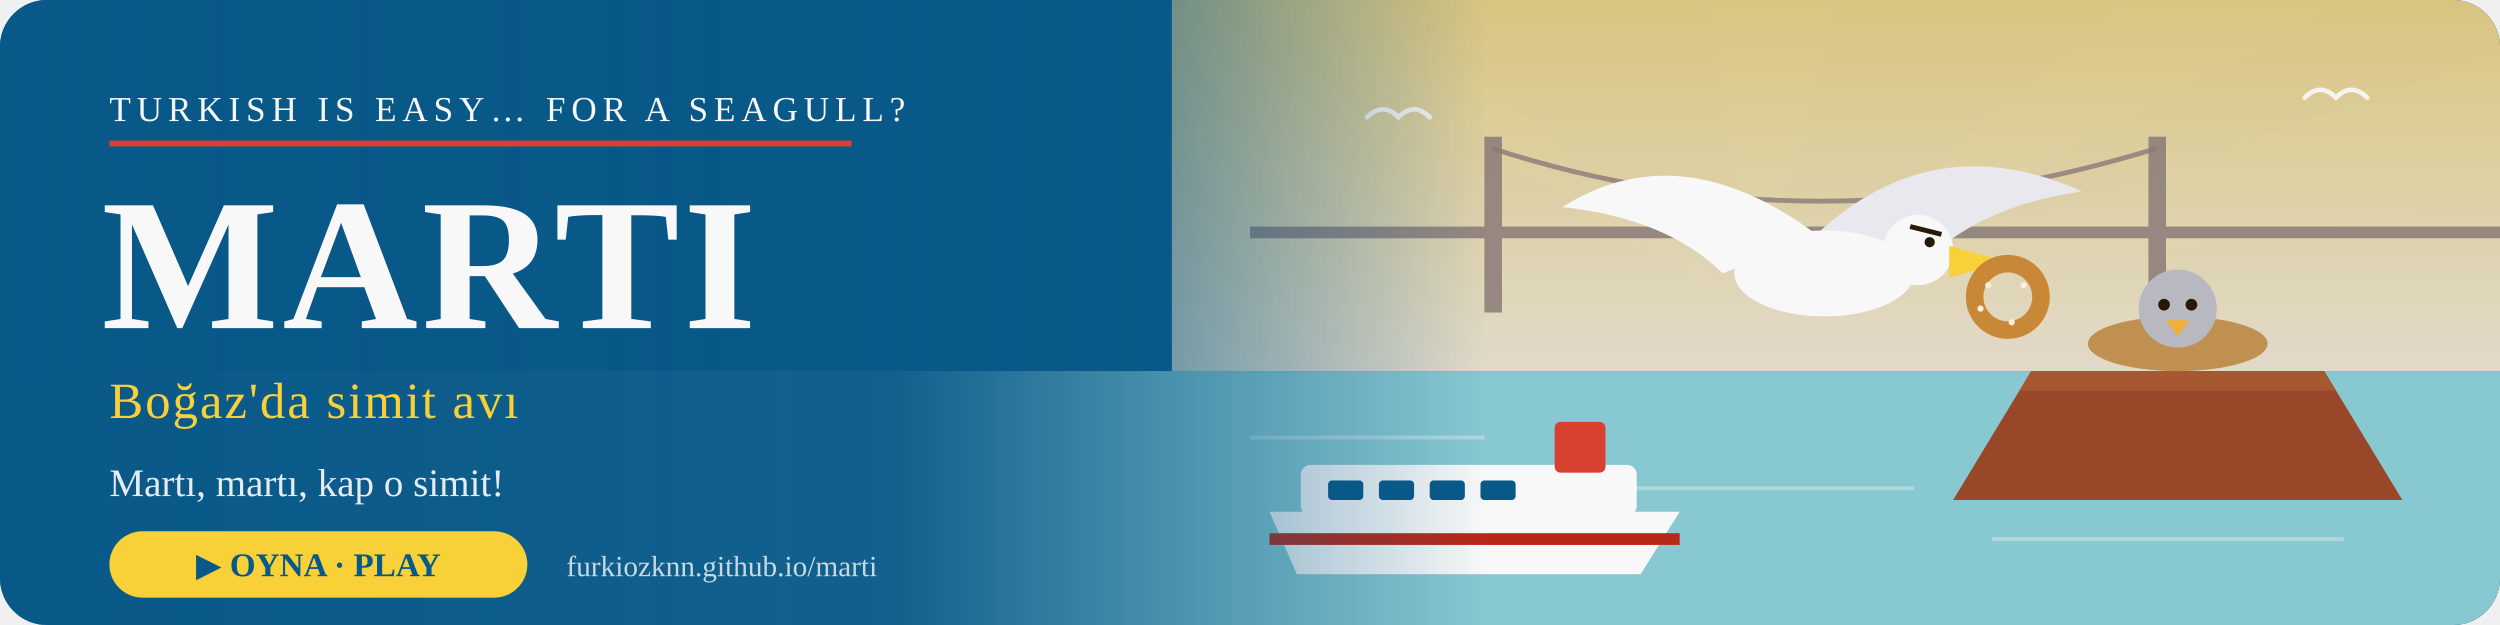
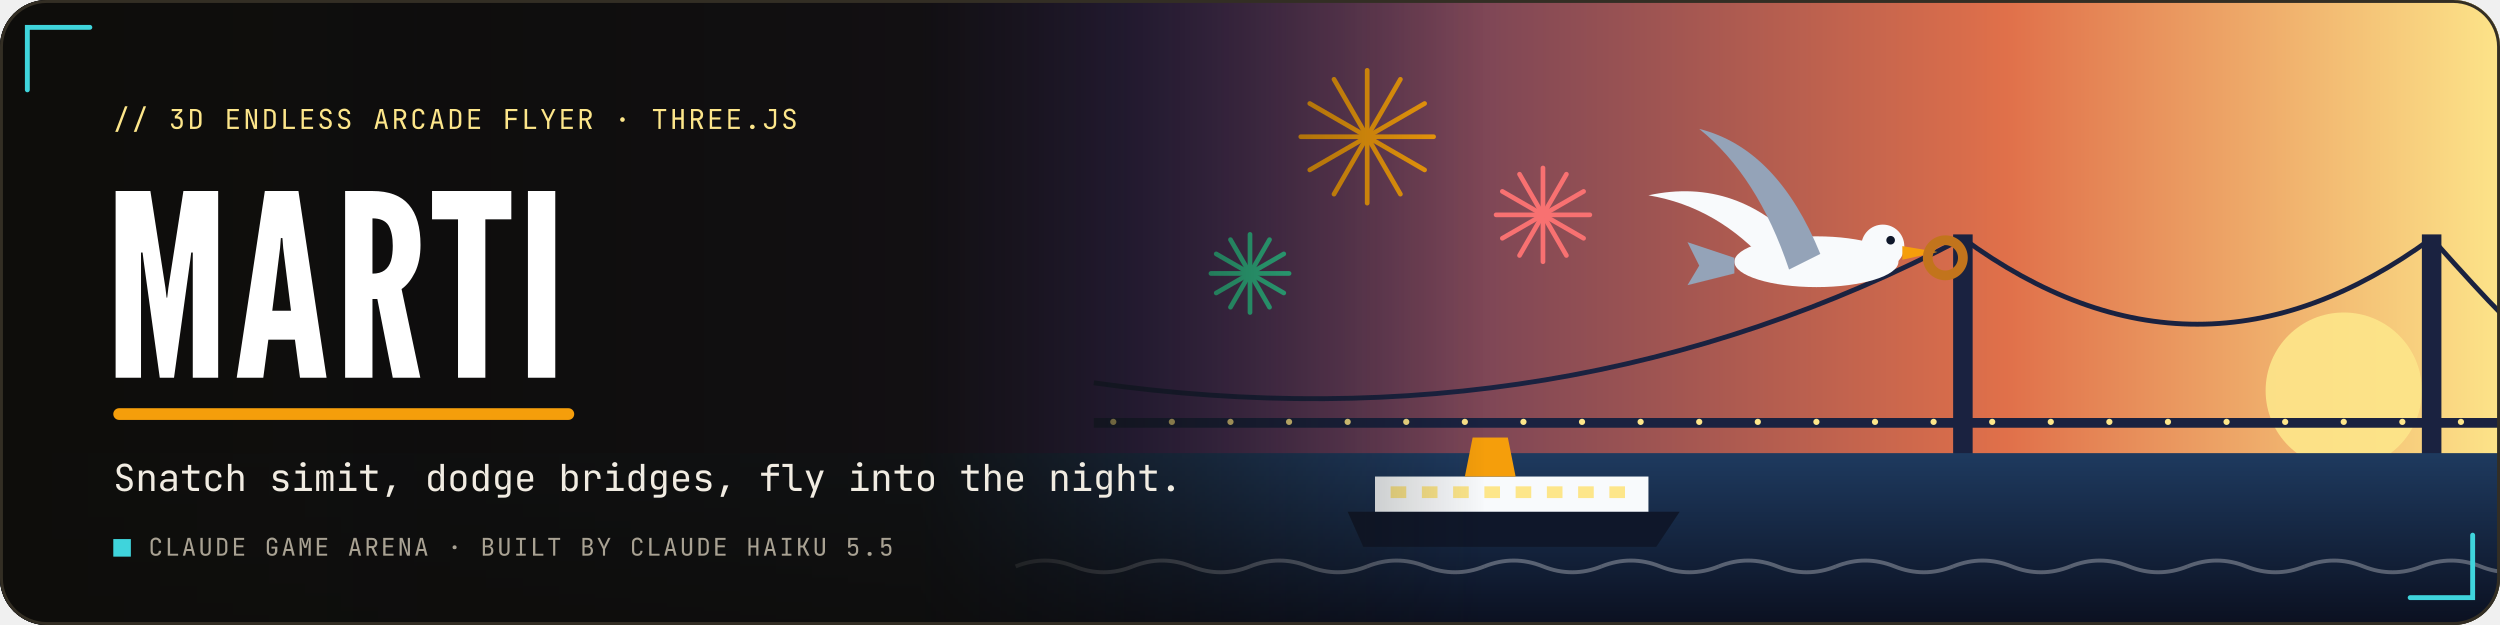
<svg xmlns="http://www.w3.org/2000/svg" width="1280" height="320" viewBox="0 0 1280 320" role="img" aria-labelledby="t d">
+   <style>
+ .ul{transform-box:fill-box;transform-origin:left center;animation:ul 1.1s cubic-bezier(.2,.8,.2,1) .3s both}
+ @keyframes ul{from{transform:scaleX(0)}to{transform:scaleX(1)}}
+ .live{animation:blink 2.2s steps(1) infinite}
+ @keyframes blink{50%{opacity:0}}
+ 
+ .gull{animation:glide 3.2s ease-in-out infinite alternate}
+ @keyframes glide{from{transform:translateY(0)}to{transform:translateY(-10px)}}
+ .wing{transform-box:fill-box;transform-origin:center bottom;animation:wing .5s ease-in-out infinite alternate}
+ @keyframes wing{from{transform:scaleY(1)}to{transform:scaleY(.4)}}
+ .fw{transform-box:fill-box;transform-origin:center;animation:fw 2.8s ease-out infinite}.fw2{animation-delay:-1.4s}
+ @keyframes fw{0%{transform:scale(.1);opacity:0}20%{opacity:1}100%{transform:scale(1.2);opacity:0}}
+ .wv{animation:wave 3s linear infinite}
+ @keyframes wave{from{transform:translateX(0)}to{transform:translateX(-60px)}}
+ 
+ @media (prefers-reduced-motion: reduce){*{animation:none!important}}</style>
  <defs>
    <clipPath id="card">
      <rect width="1280" height="320" rx="24" />
    </clipPath>
-     <linearGradient id="sky" x1="0" y1="0" x2="0" y2="1">
-       <stop offset="0" stop-color="#F0D080" />
-       <stop offset="1" stop-color="#F8E8D0" />
-     </linearGradient>
-     <linearGradient id="fade" x1="0" x2="1">
-       <stop offset="0" stop-color="#085888" />
-       <stop offset=".6" stop-color="#085888" stop-opacity=".93" />
-       <stop offset="1" stop-color="#085888" stop-opacity="0" />
+     <linearGradient id="fadeL" x1="0" x2="1">
+       <stop offset="0" stop-color="#0e0d0b" />
+       <stop offset=".62" stop-color="#0e0d0b" stop-opacity=".9" />
+       <stop offset="1" stop-color="#0e0d0b" stop-opacity="0" />
    </linearGradient>
  </defs>
  <g clip-path="url(#card)">
-     <rect width="1280" height="320" fill="#085888" />
-     <g fill="#287088" opacity=".5">
-       <path d="M900 160 L560 -40 L640 -60 z" />
-       <path d="M900 160 L860 -80 L960 -80 z" />
-       <path d="M900 160 L1160 -60 L1240 -20 z" />
-       <path d="M900 160 L1300 100 L1300 20 z" />
+     <rect width="1280" height="320" fill="#0e0d0b" />
+     <defs>
+       <linearGradient id="sky" x1="0" x2="1" y1="0" y2="0">
+         <stop offset="0" stop-color="#0b1020" />
+         <stop offset=".45" stop-color="#3b2a5e" />
+         <stop offset=".8" stop-color="#e0704a" />
+         <stop offset="1" stop-color="#FDE68A" />
+       </linearGradient>
+       <linearGradient id="sea" x1="0" y1="0" x2="0" y2="1">
+         <stop offset="0" stop-color="#1e3a5f" />
+         <stop offset="1" stop-color="#0b1020" />
+       </linearGradient>
+     </defs>
+     <rect width="1280" height="320" fill="url(#sky)" />
+     <g class="fw " stroke="#F59E0B" stroke-width="2.4" stroke-linecap="round">
+       <path d="M700 70l34.0 0.0" />
+       <path d="M700 70l29.4 17.0" />
+       <path d="M700 70l17.0 29.4" />
+       <path d="M700 70l0.0 34.0" />
+       <path d="M700 70l-17.0 29.4" />
+       <path d="M700 70l-29.4 17.0" />
+       <path d="M700 70l-34.0 0.0" />
+       <path d="M700 70l-29.4 -17.0" />
+       <path d="M700 70l-17.0 -29.4" />
+       <path d="M700 70l-0.0 -34.0" />
+       <path d="M700 70l17.0 -29.4" />
+       <path d="M700 70l29.4 -17.0" />
    </g>
-     <rect x="600" width="680" height="190" fill="url(#sky)" opacity=".9" />
-     <g fill="#8a7a78" opacity=".85">
-       <rect x="640" y="116" width="640" height="6" />
-       <rect x="760" y="70" width="9" height="90" />
-       <rect x="1100" y="70" width="9" height="90" />
+     <g class="fw fw2" stroke="#F87171" stroke-width="2.4" stroke-linecap="round">
+       <path d="M790 110l24.0 0.0" />
+       <path d="M790 110l20.8 12.0" />
+       <path d="M790 110l12.0 20.8" />
+       <path d="M790 110l0.0 24.0" />
+       <path d="M790 110l-12.0 20.8" />
+       <path d="M790 110l-20.8 12.0" />
+       <path d="M790 110l-24.0 0.0" />
+       <path d="M790 110l-20.8 -12.0" />
+       <path d="M790 110l-12.0 -20.8" />
+       <path d="M790 110l-0.0 -24.0" />
+       <path d="M790 110l12.0 -20.8" />
+       <path d="M790 110l20.8 -12.0" />
    </g>
-     <path d="M764 76 Q930 130 1104 76" stroke="#8a7a78" stroke-width="2.5" fill="none" opacity=".8" />
-     <rect y="190" width="1280" height="130" fill="#88C8D0" />
-     <g stroke="#F8F8F8" stroke-width="2" opacity=".35" fill="none">
-       <path d="M640 224 h120" />
-       <path d="M820 250 h160" />
-       <path d="M1020 276 h180" />
-       <path d="M700 292 h140" />
+     <g class="fw fw2" stroke="#34D399" stroke-width="2.4" stroke-linecap="round">
+       <path d="M640 140l20.0 0.0" />
+       <path d="M640 140l17.3 10.0" />
+       <path d="M640 140l10.0 17.3" />
+       <path d="M640 140l0.0 20.0" />
+       <path d="M640 140l-10.0 17.3" />
+       <path d="M640 140l-17.3 10.0" />
+       <path d="M640 140l-20.0 0.0" />
+       <path d="M640 140l-17.3 -10.0" />
+       <path d="M640 140l-10.0 -17.3" />
+       <path d="M640 140l-0.0 -20.0" />
+       <path d="M640 140l10.0 -17.3" />
+       <path d="M640 140l17.3 -10.0" />
    </g>
-     <g>
-       <path d="M650 262 h210 l-20 32 h-176 z" fill="#F8F8F8" />
-       <rect x="666" y="238" width="172" height="26" rx="5" fill="#F8F8F8" />
-       <g fill="#085888">
-         <rect x="680" y="246" width="18" height="10" rx="2" />
-         <rect x="706" y="246" width="18" height="10" rx="2" />
-         <rect x="732" y="246" width="18" height="10" rx="2" />
-         <rect x="758" y="246" width="18" height="10" rx="2" />
-       </g>
-       <path d="M650 276 h210" stroke="#B82818" stroke-width="6" />
-       <rect x="796" y="216" width="26" height="26" rx="3" fill="#D84030" />
+     <circle cx="1200" cy="200" r="40" fill="#FDE68A" opacity=".9" />
+     <g fill="#1a2240">
+       <path d="M1000 240V120h10V240zM1240 240V120h10V240z" />
+       <path d="M560 214H1280v5H560z" />
    </g>
-     <path d="M1040 190 L1190 190 L1230 256 L1000 256 z" fill="#984828" />
-     <path d="M1040 190 L1190 190 L1196 200 L1034 200 z" fill="#A85830" />
-     <ellipse cx="1115" cy="176" rx="46" ry="14" fill="#C09050" />
-     <circle cx="1115" cy="158" r="20" fill="#B8B8C0" />
-     <circle cx="1108" cy="156" r="3" fill="#281808" />
-     <circle cx="1122" cy="156" r="3" fill="#281808" />
-     <path d="M1109 164 l6 8 l6 -8 z" fill="#F0B038" />
-     <g>
-       <path d="M930 120 q-70 -52 -130 -14 q54 6 82 34 z" fill="#F8F8F8" />
-       <path d="M930 120 q60 -56 136 -22 q-56 8 -84 40 z" fill="#E8E8EE" />
-       <ellipse cx="934" cy="140" rx="46" ry="22" fill="#F8F8F8" />
-       <circle cx="982" cy="128" r="18" fill="#F8F8F8" />
-       <path d="M998 126 l30 8 l-30 8 z" fill="#F8D038" />
-       <circle cx="988" cy="124" r="2.6" fill="#281808" />
-       <path d="M978 116 l16 4" stroke="#281808" stroke-width="2.5" />
-       <circle cx="1028" cy="152" r="17" fill="none" stroke="#C88838" stroke-width="9" />
-       <g fill="#F8F0D8">
-         <circle cx="1018" cy="146" r="1.6" />
-         <circle cx="1036" cy="146" r="1.6" />
-         <circle cx="1030" cy="165" r="1.6" />
-         <circle cx="1014" cy="158" r="1.6" />
+     <path fill="none" stroke="#1a2240" stroke-width="2.5" d="M560 196Q800 230 1005 122Q1125 210 1245 122Q1270 150 1280 160" />
+     <g fill="#FDE68A">
+       <circle cx="570" cy="216" r="1.6" />
+       <circle cx="600" cy="216" r="1.6" />
+       <circle cx="630" cy="216" r="1.6" />
+       <circle cx="660" cy="216" r="1.6" />
+       <circle cx="690" cy="216" r="1.6" />
+       <circle cx="720" cy="216" r="1.6" />
+       <circle cx="750" cy="216" r="1.6" />
+       <circle cx="780" cy="216" r="1.6" />
+       <circle cx="810" cy="216" r="1.6" />
+       <circle cx="840" cy="216" r="1.6" />
+       <circle cx="870" cy="216" r="1.6" />
+       <circle cx="900" cy="216" r="1.6" />
+       <circle cx="930" cy="216" r="1.6" />
+       <circle cx="960" cy="216" r="1.6" />
+       <circle cx="990" cy="216" r="1.6" />
+       <circle cx="1020" cy="216" r="1.6" />
+       <circle cx="1050" cy="216" r="1.6" />
+       <circle cx="1080" cy="216" r="1.6" />
+       <circle cx="1110" cy="216" r="1.6" />
+       <circle cx="1140" cy="216" r="1.6" />
+       <circle cx="1170" cy="216" r="1.6" />
+       <circle cx="1200" cy="216" r="1.6" />
+       <circle cx="1230" cy="216" r="1.6" />
+       <circle cx="1260" cy="216" r="1.6" />
+     </g>
+     <rect y="232" width="1280" height="88" fill="url(#sea)" />
+     <g fill="#0f172a">
+       <path d="M690 262h170l-12 18h-150z" />
+       <path d="M704 262v-18h140v18z" fill="#f8fafc" />
+       <path d="M750 244l4-20h18l4 20z" fill="#F59E0B" />
+     </g>
+     <g fill="#FDE68A">
+       <rect x="712" y="249" width="8" height="6" />
+       <rect x="728" y="249" width="8" height="6" />
+       <rect x="744" y="249" width="8" height="6" />
+       <rect x="760" y="249" width="8" height="6" />
+       <rect x="776" y="249" width="8" height="6" />
+       <rect x="792" y="249" width="8" height="6" />
+       <rect x="808" y="249" width="8" height="6" />
+       <rect x="824" y="249" width="8" height="6" />
+     </g>
+     <g class="wv" fill="none" stroke="#ffffff" stroke-opacity=".3" stroke-width="2">
+       <path d="M520 290q15-6 30 0t30 0" />
+       <path d="M580 290q15-6 30 0t30 0" />
+       <path d="M640 290q15-6 30 0t30 0" />
+       <path d="M700 290q15-6 30 0t30 0" />
+       <path d="M760 290q15-6 30 0t30 0" />
+       <path d="M820 290q15-6 30 0t30 0" />
+       <path d="M880 290q15-6 30 0t30 0" />
+       <path d="M940 290q15-6 30 0t30 0" />
+       <path d="M1000 290q15-6 30 0t30 0" />
+       <path d="M1060 290q15-6 30 0t30 0" />
+       <path d="M1120 290q15-6 30 0t30 0" />
+       <path d="M1180 290q15-6 30 0t30 0" />
+       <path d="M1240 290q15-6 30 0t30 0" />
+       <path d="M1300 290q15-6 30 0t30 0" />
+     </g>
+     <g class="gull">
+       <g transform="translate(930 130)">
+         <path class="wing" fill="#f8fafc" d="M-6 -2Q-40 -40 -86 -30Q-50 -24 -24 6z" />
+         <ellipse cx="0" cy="4" rx="42" ry="13" fill="#f8fafc" />
+         <path fill="#94a3b8" d="M-42 2l-24 -8l6 12l-6 10l24 -6z" />
+         <circle cx="34" cy="-4" r="11" fill="#f8fafc" />
+         <circle cx="38" cy="-7" r="2.2" fill="#0f172a" />
+         <path fill="#F59E0B" d="M44 -4l18 3l-18 4z" />
+         <circle cx="66" cy="2" r="9" fill="none" stroke="#c2741c" stroke-width="5" />
+         <path class="wing" fill="#94a3b8" d="M2 0Q-20 -54 -60 -64Q-30 -40 -14 8z" />
      </g>
    </g>
-     <g fill="none" stroke="#F8F8F8" stroke-width="2.4" stroke-linecap="round" opacity=".9">
-       <path d="M700 60 q8 -8 16 0 q8 -8 16 0" />
-       <path d="M1180 50 q8 -8 16 0 q8 -8 16 0" />
-     </g>
+     <rect width="760" height="320" fill="url(#fadeL)" />
  </g>
-   <rect width="760" height="320" fill="url(#fade)" clip-path="url(#card)" />
-   <g font-family="Georgia, 'Times New Roman', serif">
-     <text x="56" y="62" font-size="18" letter-spacing="3" fill="#F8F8F8">TURKISH IS EASY… FOR A SEAGULL?</text>
-     <rect x="56" y="72" width="380" height="3" fill="#D84030" />
-     <text x="52" y="168" font-size="96" font-weight="700" letter-spacing="2" fill="#F8F8F8">MARTI</text>
-     <text x="56" y="214" font-size="26" letter-spacing="1" fill="#F8D038">Boğaz'da simit avı</text>
-     <text x="56" y="254" font-size="20" fill="#F8F8F8" opacity=".92">Martı, martı, kap o simit!</text>
-     <rect x="56" y="272" width="214" height="34" rx="17" fill="#F8D038" />
-     <text x="163" y="295" font-size="17" font-weight="700" text-anchor="middle" fill="#085888">▶ OYNA · PLAY</text>
-     <text x="290" y="295" font-size="15" fill="#F8F8F8" opacity=".8">furkiozknn.github.io/marti</text>
-   </g>
+   <path fill="#FDE68A" d="M59 67.5 64 54.4H65.3L60.4 67.5Z M68.5 67.5 73.5 54.4H74.8L69.9 67.5Z M90.5 66.1Q89.6 66.1 88.9 65.8Q88.2 65.4 87.9 64.7Q87.5 64.1 87.5 63.2H88.7Q88.7 64.1 89.2 64.5Q89.7 65 90.6 65Q91.4 65 91.9 64.5Q92.4 64 92.4 63.2V62.5Q92.4 61.6 91.9 61.1Q91.4 60.7 90.6 60.7H89.5V59.4L92 56.9H87.9V55.8H93.3V57L90.6 59.7V59.5Q92 59.5 92.8 60.3Q93.6 61.1 93.6 62.5V63.2Q93.6 64.1 93.3 64.7Q92.9 65.4 92.2 65.8Q91.5 66.1 90.5 66.1Z M97.3 66V55.8H99.9Q100.9 55.8 101.6 56.2Q102.4 56.5 102.8 57.2Q103.2 57.9 103.2 58.8V62.9Q103.2 63.9 102.8 64.6Q102.4 65.2 101.6 65.6Q100.9 66 99.9 66ZM98.5 64.9H99.9Q100.9 64.9 101.4 64.4Q101.9 63.8 101.9 62.9V58.8Q101.9 57.9 101.4 57.4Q100.9 56.9 99.9 56.9H98.5Z M116.4 66V55.8H122.3V56.9H117.6V60.1H121.8V61.2H117.6V64.9H122.3V66Z M125.8 66V55.8H127.4L130.6 64.5Q130.5 64.2 130.5 63.7Q130.5 63.2 130.4 62.6Q130.4 62 130.4 61.5V55.8H131.6V66H130L126.9 57.2Q126.9 57.6 126.9 58.1Q126.9 58.6 127 59.2Q127 59.7 127 60.3V66Z M135.3 66V55.8H137.9Q138.9 55.8 139.6 56.2Q140.4 56.5 140.8 57.2Q141.2 57.9 141.2 58.8V62.9Q141.2 63.9 140.8 64.6Q140.4 65.2 139.6 65.6Q138.9 66 137.9 66ZM136.5 64.9H137.9Q138.9 64.9 139.4 64.4Q139.9 63.8 139.9 62.9V58.8Q139.9 57.9 139.4 57.4Q138.9 56.9 137.9 56.9H136.5Z M145.1 66V55.8H146.4V64.9H151V66Z M154.4 66V55.8H160.3V56.9H155.6V60.1H159.8V61.2H155.6V64.9H160.3V66Z M166.8 66.1Q165.7 66.1 165 65.8Q164.3 65.5 163.9 64.8Q163.5 64.2 163.5 63.3H164.8Q164.8 64.1 165.3 64.6Q165.8 65 166.8 65Q167.6 65 168.1 64.6Q168.6 64.1 168.6 63.4Q168.6 62.8 168.3 62.3Q168 61.8 167.4 61.6L166 61.2Q164.9 60.9 164.4 60.1Q163.8 59.4 163.8 58.4Q163.8 57.5 164.2 56.9Q164.5 56.3 165.2 56Q165.9 55.6 166.8 55.6Q168.1 55.6 168.9 56.4Q169.8 57.1 169.8 58.4H168.5Q168.5 57.6 168.1 57.2Q167.6 56.8 166.8 56.8Q166 56.8 165.5 57.2Q165 57.5 165 58.2Q165 58.9 165.4 59.3Q165.7 59.8 166.3 60L167.8 60.4Q168.8 60.8 169.3 61.5Q169.9 62.3 169.9 63.3Q169.9 64.2 169.5 64.8Q169.1 65.4 168.4 65.8Q167.7 66.1 166.8 66.1Z M176.3 66.1Q175.2 66.1 174.5 65.8Q173.8 65.5 173.4 64.8Q173 64.2 173 63.3H174.3Q174.3 64.1 174.8 64.6Q175.3 65 176.3 65Q177.1 65 177.6 64.6Q178.1 64.1 178.1 63.4Q178.1 62.8 177.8 62.3Q177.5 61.8 176.9 61.6L175.5 61.2Q174.4 60.9 173.9 60.1Q173.3 59.4 173.3 58.4Q173.3 57.5 173.7 56.9Q174 56.3 174.7 56Q175.4 55.6 176.3 55.6Q177.6 55.6 178.4 56.4Q179.3 57.1 179.3 58.4H178Q178 57.6 177.6 57.2Q177.1 56.8 176.3 56.8Q175.5 56.8 175 57.2Q174.5 57.5 174.5 58.2Q174.5 58.9 174.9 59.3Q175.2 59.8 175.8 60L177.2 60.4Q178.3 60.8 178.8 61.5Q179.4 62.3 179.4 63.3Q179.4 64.2 179 64.8Q178.6 65.4 177.9 65.8Q177.2 66.1 176.3 66.1Z M191.7 66 194.4 55.8H196.1L198.7 66H197.4L196.8 63.3H193.7L193 66ZM193.9 62.2H196.5L195.7 59.1Q195.5 58.2 195.4 57.6Q195.2 57 195.2 56.8Q195.2 57 195 57.6Q194.9 58.2 194.7 59.1Z M201.8 66V55.8H205Q205.9 55.8 206.5 56.2Q207.2 56.5 207.6 57.2Q208 57.8 208 58.7Q208 59.8 207.5 60.5Q206.9 61.2 206 61.5L208.1 66H206.6L204.7 61.7H203V66ZM203 60.5H205Q205.7 60.5 206.2 60Q206.7 59.5 206.7 58.7Q206.7 57.9 206.2 57.4Q205.7 56.9 205 56.9H203Z M214.3 66.1Q213.3 66.1 212.7 65.8Q212 65.4 211.6 64.8Q211.2 64.1 211.2 63.2V58.6Q211.2 57.7 211.6 57Q212 56.3 212.7 56Q213.3 55.6 214.3 55.6Q215.2 55.6 215.9 56Q216.5 56.4 216.9 57Q217.3 57.7 217.3 58.6H216Q216 57.7 215.5 57.2Q215.1 56.8 214.3 56.8Q213.4 56.8 213 57.2Q212.5 57.7 212.5 58.6V63.2Q212.5 64.1 213 64.5Q213.4 65 214.3 65Q215.1 65 215.5 64.5Q216 64.1 216 63.2H217.3Q217.3 64.1 216.9 64.8Q216.5 65.4 215.9 65.8Q215.2 66.1 214.3 66.1Z M220.2 66 222.9 55.8H224.6L227.2 66H225.9L225.3 63.3H222.2L221.5 66ZM222.4 62.2H225L224.2 59.1Q224 58.2 223.9 57.6Q223.7 57 223.7 56.8Q223.7 57 223.5 57.6Q223.4 58.2 223.2 59.1Z M230.3 66V55.8H232.9Q233.9 55.8 234.6 56.2Q235.4 56.5 235.8 57.2Q236.2 57.9 236.2 58.8V62.9Q236.2 63.9 235.8 64.6Q235.4 65.2 234.6 65.6Q233.9 66 232.9 66ZM231.5 64.9H232.9Q233.9 64.9 234.4 64.4Q234.9 63.8 234.9 62.9V58.8Q234.9 57.9 234.4 57.4Q233.9 56.9 232.9 56.9H231.5Z M239.9 66V55.8H245.8V56.9H241.1V60.1H245.3V61.2H241.1V64.9H245.8V66Z M258.8 66V55.8H264.9V56.9H260.1V60.3H264.5V61.5H260.1V66Z M268.6 66V55.8H269.9V64.9H274.5V66Z M280.1 66V62.2L277 55.8H278.3L280.3 60Q280.5 60.3 280.6 60.6Q280.7 60.8 280.7 60.9Q280.7 60.8 280.8 60.6Q281 60.3 281.1 60L283.1 55.8H284.4L281.3 62.2V66Z M287.4 66V55.8H293.3V56.9H288.6V60.1H292.8V61.2H288.6V64.9H293.3V66Z M296.8 66V55.8H300Q300.9 55.8 301.5 56.2Q302.2 56.5 302.6 57.2Q303 57.8 303 58.7Q303 59.8 302.5 60.5Q301.9 61.2 301 61.5L303.1 66H301.6L299.7 61.7H298V66ZM298 60.5H300Q300.7 60.5 301.2 60Q301.7 59.5 301.7 58.7Q301.7 57.9 301.2 57.4Q300.7 56.9 300 56.9H298Z M318.7 62.4Q318.2 62.4 317.9 62.1Q317.5 61.7 317.5 61.2Q317.5 60.7 317.9 60.4Q318.2 60 318.7 60Q319.2 60 319.5 60.4Q319.9 60.7 319.9 61.2Q319.9 61.7 319.5 62.1Q319.2 62.4 318.7 62.4Z M337.1 66V56.9H334.3V55.8H341.1V56.9H338.3V66Z M344.3 66V55.8H345.6V60.1H348.8V55.8H350.1V66H348.8V61.3H345.6V66Z M353.8 66V55.8H357Q357.9 55.8 358.5 56.2Q359.2 56.5 359.6 57.2Q360 57.8 360 58.7Q360 59.8 359.5 60.5Q358.9 61.2 358 61.5L360.1 66H358.6L356.7 61.7H355V66ZM355 60.5H357Q357.7 60.5 358.2 60Q358.7 59.5 358.7 58.7Q358.7 57.9 358.2 57.4Q357.7 56.9 357 56.9H355Z M363.4 66V55.8H369.3V56.9H364.6V60.1H368.8V61.2H364.6V64.9H369.3V66Z M372.9 66V55.8H378.8V56.9H374.1V60.1H378.3V61.2H374.1V64.9H378.8V66Z M385.2 66.1Q384.7 66.1 384.4 65.8Q384 65.5 384 65Q384 64.5 384.4 64.1Q384.7 63.8 385.2 63.8Q385.7 63.8 386 64.1Q386.4 64.5 386.4 65Q386.4 65.5 386 65.8Q385.7 66.1 385.2 66.1Z M394.3 66.1Q392.8 66.1 392 65.3Q391.1 64.5 391.1 63.1H392.4Q392.4 64 392.9 64.5Q393.4 65 394.3 65Q395.2 65 395.7 64.5Q396.2 64 396.2 63.1V56.9H393.7V55.8H397.4V63.1Q397.4 64.5 396.6 65.3Q395.7 66.1 394.3 66.1Z M404.3 66.1Q403.2 66.1 402.5 65.8Q401.8 65.5 401.4 64.8Q401 64.2 401 63.3H402.3Q402.3 64.1 402.8 64.6Q403.3 65 404.3 65Q405.1 65 405.6 64.6Q406.1 64.1 406.1 63.4Q406.1 62.8 405.8 62.3Q405.5 61.8 404.9 61.6L403.5 61.2Q402.4 60.9 401.9 60.1Q401.3 59.4 401.3 58.4Q401.3 57.5 401.7 56.9Q402 56.3 402.7 56Q403.4 55.6 404.3 55.6Q405.6 55.6 406.4 56.4Q407.3 57.1 407.3 58.4H406Q406 57.6 405.6 57.2Q405.1 56.8 404.3 56.8Q403.5 56.8 403 57.2Q402.5 57.5 402.5 58.2Q402.5 58.9 402.9 59.3Q403.2 59.8 403.9 60L405.2 60.4Q406.3 60.8 406.8 61.5Q407.4 62.3 407.4 63.3Q407.4 64.2 407 64.8Q406.6 65.4 405.9 65.8Q405.2 66.1 404.3 66.1Z" />
+   <path fill="#ffffff" d="M59.2 193.4V97.8H77L84.7 147.4L85.3 152.4H85.6L86.2 147.4L93.9 97.8H111.7V193.4H98.7V129.3H97.9L97.4 133.3L89.1 193.4H81.8L73.5 133.3L73 129.3H72.2V193.4Z M121.2 193.4 135.6 97.8H152.8L167.2 193.4H153.6L151 173.9H137.4L134.8 193.4ZM139.4 159.1H149L145 127L144.6 121.9H143.8L143.4 127Z M176.7 193.4V97.8H190.7Q203.3 97.8 209.3 104.8Q215.3 111.8 215.3 125.4Q215.3 133.5 212.5 139.4Q209.6 145.2 205.6 148L215.2 193.4H201.1L193.2 153.1H190.7V193.4ZM190.7 140.1Q194.6 140.1 196.9 138.4Q199.2 136.7 200.2 133.5Q201.1 130.3 201.1 125.9Q201.1 119.1 198.9 115.4Q196.6 111.8 190.7 111.8Z M234.5 193.4V112.3H221.2V97.8H261.8V112.3H248.5V193.4Z M270.3 193.4V97.8H284.3V193.4Z" />
+   <rect class="ul" x="58" y="209" width="236" height="6" rx="3" fill="#F59E0B" />
+   <path fill="#f1ece2" d="M63.8 251.6Q62.4 251.6 61.4 251.1Q60.5 250.7 59.9 249.8Q59.4 249 59.4 247.8H61.1Q61.1 248.8 61.8 249.4Q62.5 250.1 63.8 250.1Q65 250.1 65.6 249.5Q66.3 248.9 66.3 247.8Q66.3 247 65.9 246.4Q65.4 245.7 64.6 245.5L62.7 244.9Q61.3 244.5 60.5 243.4Q59.7 242.4 59.7 241Q59.7 239.9 60.3 239.1Q60.8 238.3 61.7 237.8Q62.6 237.3 63.8 237.3Q65.6 237.3 66.7 238.3Q67.8 239.4 67.9 241H66.2Q66.2 240 65.5 239.4Q64.9 238.9 63.8 238.9Q62.7 238.9 62.1 239.4Q61.5 239.9 61.5 240.9Q61.5 241.7 61.9 242.4Q62.4 243 63.2 243.2L65.1 243.9Q66.5 244.3 67.3 245.3Q68 246.4 68 247.8Q68 248.9 67.5 249.8Q67 250.6 66 251.1Q65 251.6 63.8 251.6Z M71.1 251.4V240.9H72.9V242.9H73.2L72.9 243.3Q72.9 242.1 73.6 241.4Q74.3 240.8 75.7 240.8Q77.2 240.8 78.2 241.7Q79.1 242.7 79.1 244.4V251.4H77.4V244.6Q77.4 243.4 76.8 242.8Q76.2 242.2 75.2 242.2Q74.1 242.2 73.5 242.9Q72.9 243.5 72.9 244.7V251.4Z M85.6 251.6Q83.9 251.6 83 250.7Q82 249.9 82 248.5Q82 247 83 246.2Q83.9 245.3 85.6 245.3H88.8V244.3Q88.8 243.3 88.2 242.8Q87.6 242.3 86.6 242.3Q85.6 242.3 85 242.7Q84.4 243 84.3 243.7H82.6Q82.7 242.4 83.8 241.6Q84.9 240.8 86.6 240.8Q88.4 240.8 89.4 241.7Q90.5 242.6 90.5 244.2V251.4H88.8V249.4H88.5L88.8 249.1Q88.8 250.3 87.9 250.9Q87.1 251.6 85.6 251.6ZM86 250.2Q87.2 250.2 88 249.6Q88.8 249 88.8 248.1V246.6H85.6Q84.7 246.6 84.2 247.1Q83.7 247.5 83.7 248.4Q83.7 249.2 84.3 249.7Q84.9 250.2 86 250.2Z M99 251.4Q97.7 251.4 96.9 250.7Q96.2 250 96.2 248.6V242.5H93.2V240.9H96.2V238H97.9V240.9H102.1V242.5H97.9V248.6Q97.9 249.8 99 249.8H101.9V251.4Z M109.4 251.6Q108.1 251.6 107.2 251.1Q106.2 250.6 105.7 249.7Q105.2 248.8 105.2 247.6V244.7Q105.2 243.5 105.7 242.6Q106.2 241.7 107.2 241.2Q108.1 240.8 109.4 240.8Q111.2 240.8 112.3 241.7Q113.4 242.7 113.4 244.4H111.7Q111.7 243.4 111.1 242.8Q110.4 242.3 109.4 242.3Q108.3 242.3 107.6 242.9Q106.9 243.6 106.9 244.7V247.6Q106.9 248.8 107.6 249.4Q108.3 250.1 109.4 250.1Q110.4 250.1 111.1 249.5Q111.7 249 111.7 248H113.4Q113.4 249.7 112.3 250.6Q111.2 251.6 109.4 251.6Z M116.7 251.4V237.5H118.5V240.9V242.9H118.8L118.5 243.3Q118.5 242.1 119.2 241.4Q119.9 240.8 121.3 240.8Q122.8 240.8 123.8 241.7Q124.7 242.7 124.7 244.4V251.4H123V244.6Q123 243.4 122.4 242.8Q121.8 242.2 120.8 242.2Q119.7 242.2 119.1 242.9Q118.5 243.5 118.5 244.7V251.4Z M143.2 251.6Q142.1 251.6 141.3 251.2Q140.5 250.9 140.1 250.3Q139.6 249.7 139.5 248.8H141.2Q141.3 249.4 141.8 249.7Q142.3 250 143.2 250H144Q145 250 145.5 249.6Q146 249.2 146 248.5Q146 247.9 145.5 247.5Q145.1 247.1 144.2 247L142.8 246.7Q141.3 246.5 140.5 245.8Q139.8 245.1 139.8 243.7Q139.8 242.3 140.7 241.6Q141.5 240.8 143.3 240.8H144.1Q145.6 240.8 146.5 241.5Q147.4 242.2 147.6 243.4H145.9Q145.7 242.9 145.3 242.6Q144.8 242.3 144.1 242.3H143.3Q142.4 242.3 141.9 242.7Q141.5 243 141.5 243.8Q141.5 244.4 141.8 244.7Q142.2 245 143 245.1L144.5 245.4Q146.1 245.6 146.9 246.4Q147.7 247.1 147.7 248.5Q147.7 249.9 146.8 250.7Q145.8 251.6 144 251.6Z M150.8 251.4V249.8H154.5V242.5H151.3V240.9H156.2V249.8H159.7V251.4ZM155.2 239.1Q154.6 239.1 154.2 238.7Q153.8 238.4 153.8 237.9Q153.8 237.3 154.2 237Q154.6 236.6 155.2 236.6Q155.8 236.6 156.2 237Q156.5 237.3 156.5 237.9Q156.5 238.4 156.2 238.7Q155.8 239.1 155.2 239.1Z M161.9 251.4V240.9H163.4V242.2H163.7L163.4 242.7Q163.4 241.8 163.9 241.3Q164.4 240.8 165.2 240.8Q166 240.8 166.5 241.4Q167 242.1 167 243.2L166.5 242.2H167.3L166.9 242.7Q166.9 241.8 167.4 241.3Q167.9 240.8 168.7 240.8Q169.7 240.8 170.2 241.5Q170.7 242.2 170.7 243.5V251.4H169.2V243.4Q169.2 242.8 168.9 242.4Q168.6 242.1 168.1 242.1Q167.6 242.1 167.3 242.4Q167 242.8 167 243.4V251.4H165.6V243.4Q165.6 242.8 165.3 242.4Q165 242.1 164.5 242.1Q164 242.1 163.7 242.4Q163.4 242.8 163.4 243.4V251.4Z M173.6 251.4V249.8H177.3V242.5H174.1V240.9H179V249.8H182.5V251.4ZM178 239.1Q177.4 239.1 177 238.7Q176.6 238.4 176.6 237.9Q176.6 237.3 177 237Q177.4 236.6 178 236.6Q178.6 236.6 179 237Q179.3 237.3 179.3 237.9Q179.3 238.4 179 238.7Q178.6 239.1 178 239.1Z M190.2 251.4Q188.9 251.4 188.1 250.7Q187.4 250 187.4 248.6V242.5H184.4V240.9H187.4V238H189.1V240.9H193.3V242.5H189.1V248.6Q189.1 249.8 190.2 249.8H193.1V251.4Z M197.9 254.4 199.5 248.5H201.9L199.5 254.4Z M222.7 251.6Q221.1 251.6 220.2 250.5Q219.2 249.5 219.2 247.7V244.7Q219.2 242.8 220.2 241.8Q221.1 240.8 222.7 240.8Q224 240.8 224.8 241.5Q225.5 242.2 225.5 243.3L225.2 242.9H225.6L225.5 240.6V237.5H227.3V251.4H225.5V249.4H225.2L225.5 249Q225.5 250.2 224.8 250.9Q224 251.6 222.7 251.6ZM223.3 250.1Q224.3 250.1 224.9 249.4Q225.5 248.8 225.5 247.6V244.7Q225.5 243.6 224.9 242.9Q224.3 242.2 223.3 242.2Q222.2 242.2 221.6 242.9Q220.9 243.5 220.9 244.7V247.6Q220.9 248.8 221.6 249.5Q222.2 250.1 223.3 250.1Z M234.7 251.6Q233.4 251.6 232.5 251.1Q231.6 250.6 231.1 249.7Q230.6 248.8 230.6 247.6V244.8Q230.6 243.5 231.1 242.6Q231.6 241.7 232.5 241.3Q233.4 240.8 234.7 240.8Q236 240.8 236.9 241.3Q237.8 241.7 238.3 242.6Q238.8 243.5 238.8 244.8V247.6Q238.8 248.8 238.3 249.7Q237.8 250.6 236.9 251.1Q236 251.6 234.7 251.6ZM234.7 250Q235.8 250 236.4 249.4Q237.1 248.8 237.1 247.6V244.8Q237.1 243.6 236.4 242.9Q235.8 242.3 234.7 242.3Q233.6 242.3 233 242.9Q232.3 243.6 232.3 244.8V247.6Q232.3 248.8 233 249.4Q233.6 250 234.7 250Z M245.5 251.6Q243.9 251.6 243 250.5Q242 249.5 242 247.7V244.7Q242 242.8 243 241.8Q243.9 240.8 245.5 240.8Q246.8 240.8 247.6 241.5Q248.3 242.2 248.3 243.3L248 242.9H248.4L248.3 240.6V237.5H250.1V251.4H248.3V249.4H248L248.3 249Q248.3 250.2 247.6 250.9Q246.8 251.6 245.5 251.6ZM246.1 250.1Q247.1 250.1 247.7 249.4Q248.3 248.8 248.3 247.6V244.7Q248.3 243.6 247.7 242.9Q247.1 242.2 246.1 242.2Q245 242.2 244.4 242.9Q243.7 243.5 243.7 244.7V247.6Q243.7 248.8 244.4 249.5Q245 250.1 246.1 250.1Z M254.9 254.8V253.3H258.2Q259 253.3 259.4 252.9Q259.7 252.5 259.7 251.8V250.4L259.8 248.5H259.4L259.7 248.3Q259.7 249.4 259 250.1Q258.2 250.7 256.9 250.7Q255.3 250.7 254.4 249.7Q253.5 248.6 253.5 246.8V244.6Q253.5 242.8 254.4 241.8Q255.3 240.8 256.9 240.8Q258.2 240.8 259 241.4Q259.7 242.1 259.7 243.2L259.4 242.9H259.7V240.9H261.4V251.8Q261.4 253.2 260.6 254Q259.7 254.8 258.2 254.8ZM257.5 249.3Q258.5 249.3 259.1 248.6Q259.7 247.9 259.7 246.7V244.7Q259.7 243.6 259.1 242.9Q258.5 242.2 257.5 242.2Q256.4 242.2 255.8 242.9Q255.2 243.5 255.2 244.7V246.7Q255.2 248 255.8 248.6Q256.4 249.3 257.5 249.3Z M268.9 251.6Q267.7 251.6 266.7 251.1Q265.8 250.6 265.3 249.7Q264.8 248.8 264.8 247.6V244.7Q264.8 243.5 265.3 242.6Q265.8 241.7 266.7 241.3Q267.7 240.8 268.9 240.8Q270.1 240.8 271.1 241.3Q272 241.7 272.5 242.6Q273 243.5 273 244.7V246.6H266.5V247.6Q266.5 248.8 267.1 249.5Q267.7 250.1 268.9 250.1Q269.9 250.1 270.5 249.8Q271.1 249.4 271.2 248.7H272.9Q272.8 250.1 271.7 250.8Q270.6 251.6 268.9 251.6ZM271.3 245.5V244.7Q271.3 243.5 270.7 242.8Q270.1 242.2 268.9 242.2Q267.7 242.2 267.1 242.8Q266.5 243.5 266.5 244.7V245.3H271.4Z M292.3 251.6Q291 251.6 290.2 250.9Q289.5 250.2 289.5 249L289.8 249.4H289.5V251.4H287.7V237.5H289.5V240.6L289.4 242.9H289.8L289.5 243.3Q289.5 242.2 290.2 241.5Q291 240.8 292.3 240.8Q293.9 240.8 294.8 241.8Q295.8 242.8 295.8 244.7V247.7Q295.8 249.5 294.8 250.5Q293.9 251.6 292.3 251.6ZM291.7 250.1Q292.8 250.1 293.4 249.5Q294.1 248.8 294.1 247.6V244.7Q294.1 243.5 293.4 242.9Q292.8 242.2 291.7 242.2Q290.7 242.2 290.1 242.9Q289.5 243.6 289.5 244.7V247.6Q289.5 248.8 290.1 249.4Q290.7 250.1 291.7 250.1Z M299.5 251.4V240.9H301.2V242.9H301.6L301 244.2Q301 242.5 301.8 241.6Q302.5 240.8 303.9 240.8Q305.6 240.8 306.6 241.8Q307.5 242.8 307.5 244.6V245.2H305.8V244.7Q305.8 243.5 305.2 242.9Q304.6 242.2 303.5 242.2Q302.5 242.2 301.8 242.9Q301.2 243.5 301.2 244.7V251.4Z M310.4 251.4V249.8H314.1V242.5H310.9V240.9H315.8V249.8H319.3V251.4ZM314.8 239.1Q314.2 239.1 313.8 238.7Q313.4 238.4 313.4 237.9Q313.4 237.3 313.8 237Q314.2 236.6 314.8 236.6Q315.4 236.6 315.8 237Q316.1 237.3 316.1 237.9Q316.1 238.4 315.8 238.7Q315.4 239.1 314.8 239.1Z M325.3 251.6Q323.7 251.6 322.8 250.5Q321.8 249.5 321.8 247.7V244.7Q321.8 242.8 322.8 241.8Q323.7 240.8 325.3 240.8Q326.6 240.8 327.4 241.5Q328.1 242.2 328.1 243.3L327.8 242.9H328.2L328.1 240.6V237.5H329.9V251.4H328.1V249.4H327.8L328.1 249Q328.1 250.2 327.4 250.9Q326.6 251.6 325.3 251.6ZM325.9 250.1Q326.9 250.1 327.5 249.4Q328.1 248.8 328.1 247.6V244.7Q328.1 243.6 327.5 242.9Q326.9 242.2 325.9 242.2Q324.8 242.2 324.2 242.9Q323.5 243.5 323.5 244.7V247.6Q323.5 248.8 324.2 249.5Q324.8 250.1 325.9 250.1Z M334.7 254.8V253.3H338Q338.8 253.3 339.2 252.9Q339.5 252.5 339.5 251.8V250.4L339.6 248.5H339.2L339.5 248.3Q339.5 249.4 338.8 250.1Q338 250.7 336.7 250.7Q335.1 250.7 334.2 249.7Q333.3 248.6 333.3 246.8V244.6Q333.3 242.8 334.2 241.8Q335.1 240.8 336.7 240.8Q338 240.8 338.8 241.4Q339.5 242.1 339.5 243.2L339.2 242.9H339.5V240.9H341.2V251.8Q341.2 253.2 340.4 254Q339.5 254.8 338 254.8ZM337.3 249.3Q338.3 249.3 338.9 248.6Q339.5 247.9 339.5 246.7V244.7Q339.5 243.6 338.9 242.9Q338.3 242.2 337.3 242.2Q336.2 242.2 335.6 242.9Q335 243.5 335 244.7V246.7Q335 248 335.6 248.6Q336.2 249.3 337.3 249.3Z M348.7 251.6Q347.5 251.6 346.5 251.1Q345.6 250.6 345.1 249.7Q344.6 248.8 344.6 247.6V244.7Q344.6 243.5 345.1 242.6Q345.6 241.7 346.5 241.3Q347.5 240.8 348.7 240.8Q349.9 240.8 350.9 241.3Q351.8 241.7 352.3 242.6Q352.8 243.5 352.8 244.7V246.6H346.3V247.6Q346.3 248.8 346.9 249.5Q347.5 250.1 348.7 250.1Q349.7 250.1 350.3 249.8Q350.9 249.4 351 248.7H352.7Q352.6 250.1 351.5 250.8Q350.4 251.6 348.7 251.6ZM351.1 245.5V244.7Q351.1 243.5 350.5 242.8Q349.9 242.2 348.7 242.2Q347.5 242.2 346.9 242.8Q346.3 243.5 346.3 244.7V245.3H351.2Z M359.8 251.6Q358.7 251.6 357.9 251.2Q357.1 250.9 356.7 250.3Q356.2 249.7 356.1 248.8H357.8Q357.9 249.4 358.4 249.7Q358.9 250 359.8 250H360.6Q361.6 250 362.1 249.6Q362.6 249.2 362.6 248.5Q362.6 247.9 362.1 247.5Q361.7 247.1 360.8 247L359.4 246.7Q357.9 246.5 357.1 245.8Q356.4 245.1 356.4 243.7Q356.4 242.3 357.2 241.6Q358.1 240.8 359.9 240.8H360.7Q362.2 240.8 363.1 241.5Q364 242.2 364.2 243.4H362.5Q362.3 242.9 361.9 242.6Q361.4 242.3 360.7 242.3H359.9Q359 242.3 358.5 242.7Q358.1 243 358.1 243.8Q358.1 244.4 358.4 244.7Q358.8 245 359.6 245.1L361 245.4Q362.7 245.6 363.5 246.4Q364.3 247.1 364.3 248.5Q364.3 249.9 363.4 250.7Q362.4 251.6 360.6 251.6Z M368.9 254.4 370.5 248.5H372.9L370.5 254.4Z M392.8 251.4V243.6H389.7V242H392.8V240.2Q392.8 239 393.6 238.2Q394.3 237.5 395.7 237.5H398.8V239.1H395.7Q395.1 239.1 394.8 239.4Q394.5 239.6 394.5 240.2V242H398.8V243.6H394.5V251.4Z M407.1 251.4Q406.2 251.4 405.5 251Q404.8 250.7 404.5 250Q404.1 249.3 404.1 248.5V239.1H400.6V237.5H405.8V248.5Q405.8 249.1 406.2 249.5Q406.5 249.8 407.1 249.8H410.4V251.4Z M414.8 254.8 416.3 250.8 412.4 240.9H414.3L416.8 247.4Q416.9 247.7 417 248.2Q417.1 248.6 417.2 248.9Q417.3 248.6 417.4 248.2Q417.5 247.7 417.6 247.4L419.9 240.9H421.8L416.6 254.8Z M435.8 251.4V249.8H439.5V242.5H436.3V240.9H441.2V249.8H444.7V251.4ZM440.2 239.1Q439.6 239.1 439.2 238.7Q438.8 238.4 438.8 237.9Q438.8 237.3 439.2 237Q439.6 236.6 440.2 236.6Q440.8 236.6 441.2 237Q441.5 237.3 441.5 237.9Q441.5 238.4 441.2 238.7Q440.8 239.1 440.2 239.1Z M447.3 251.4V240.9H449.1V242.9H449.4L449.1 243.3Q449.1 242.1 449.8 241.4Q450.5 240.8 451.9 240.8Q453.4 240.8 454.4 241.7Q455.3 242.7 455.3 244.4V251.4H453.6V244.6Q453.6 243.4 453 242.8Q452.4 242.2 451.4 242.2Q450.3 242.2 449.7 242.9Q449.1 243.5 449.1 244.7V251.4Z M463.8 251.4Q462.5 251.4 461.7 250.7Q461 250 461 248.6V242.5H458V240.9H461V238H462.7V240.9H466.9V242.5H462.7V248.6Q462.7 249.8 463.8 249.8H466.7V251.4Z M474.1 251.6Q472.8 251.6 471.9 251.1Q471 250.6 470.5 249.7Q470 248.8 470 247.6V244.8Q470 243.5 470.5 242.6Q471 241.7 471.9 241.3Q472.8 240.8 474.1 240.8Q475.4 240.8 476.3 241.3Q477.2 241.7 477.7 242.6Q478.2 243.5 478.2 244.8V247.6Q478.2 248.8 477.7 249.7Q477.2 250.6 476.3 251.1Q475.4 251.6 474.1 251.6ZM474.1 250Q475.2 250 475.8 249.4Q476.5 248.8 476.5 247.6V244.8Q476.5 243.6 475.8 242.9Q475.2 242.3 474.1 242.3Q473 242.3 472.4 242.9Q471.7 243.6 471.7 244.8V247.6Q471.7 248.8 472.4 249.4Q473 250 474.1 250Z M498 251.4Q496.7 251.4 495.9 250.7Q495.2 250 495.2 248.6V242.5H492.2V240.9H495.2V238H496.9V240.9H501.1V242.5H496.9V248.6Q496.9 249.8 498 249.8H500.9V251.4Z M504.3 251.4V237.5H506.1V240.9V242.9H506.4L506.1 243.3Q506.1 242.1 506.8 241.4Q507.5 240.8 508.9 240.8Q510.4 240.8 511.4 241.7Q512.3 242.7 512.3 244.4V251.4H510.6V244.6Q510.6 243.4 510 242.8Q509.4 242.2 508.4 242.2Q507.3 242.2 506.7 242.9Q506.1 243.5 506.1 244.7V251.4Z M519.7 251.6Q518.5 251.6 517.5 251.1Q516.6 250.6 516.1 249.7Q515.6 248.8 515.6 247.6V244.7Q515.6 243.5 516.1 242.6Q516.6 241.7 517.5 241.3Q518.5 240.8 519.7 240.8Q520.9 240.8 521.9 241.3Q522.8 241.7 523.3 242.6Q523.8 243.5 523.8 244.7V246.6H517.3V247.6Q517.3 248.8 517.9 249.5Q518.5 250.1 519.7 250.1Q520.7 250.1 521.3 249.8Q521.9 249.4 522 248.7H523.7Q523.6 250.1 522.5 250.8Q521.4 251.6 519.7 251.6ZM522.1 245.5V244.7Q522.1 243.5 521.5 242.8Q520.9 242.2 519.7 242.2Q518.5 242.2 517.9 242.8Q517.3 243.5 517.3 244.7V245.3H522.2Z M538.5 251.4V240.9H540.3V242.9H540.6L540.3 243.3Q540.3 242.1 541 241.4Q541.7 240.8 543.1 240.8Q544.6 240.8 545.6 241.7Q546.5 242.7 546.5 244.4V251.4H544.8V244.6Q544.8 243.4 544.2 242.8Q543.6 242.2 542.6 242.2Q541.5 242.2 540.9 242.9Q540.3 243.5 540.3 244.7V251.4Z M549.8 251.4V249.8H553.5V242.5H550.3V240.9H555.2V249.8H558.7V251.4ZM554.2 239.1Q553.6 239.1 553.2 238.7Q552.8 238.4 552.8 237.9Q552.8 237.3 553.2 237Q553.6 236.6 554.2 236.6Q554.8 236.6 555.2 237Q555.5 237.3 555.5 237.9Q555.5 238.4 555.2 238.7Q554.8 239.1 554.2 239.1Z M562.7 254.8V253.3H566Q566.8 253.3 567.2 252.9Q567.5 252.5 567.5 251.8V250.4L567.6 248.5H567.2L567.5 248.3Q567.5 249.4 566.8 250.1Q566 250.7 564.7 250.7Q563.1 250.7 562.2 249.7Q561.3 248.6 561.3 246.8V244.6Q561.3 242.8 562.2 241.8Q563.1 240.8 564.7 240.8Q566 240.8 566.8 241.4Q567.5 242.1 567.5 243.2L567.2 242.9H567.5V240.9H569.2V251.8Q569.2 253.2 568.4 254Q567.5 254.8 566 254.8ZM565.3 249.3Q566.3 249.3 566.9 248.6Q567.5 247.9 567.5 246.7V244.7Q567.5 243.6 566.9 242.9Q566.3 242.2 565.3 242.2Q564.2 242.2 563.6 242.9Q563 243.5 563 244.7V246.7Q563 248 563.6 248.6Q564.2 249.3 565.3 249.3Z M572.7 251.4V237.5H574.5V240.9V242.9H574.8L574.5 243.3Q574.5 242.1 575.2 241.4Q575.9 240.8 577.3 240.8Q578.8 240.8 579.8 241.7Q580.7 242.7 580.7 244.4V251.4H579V244.6Q579 243.4 578.4 242.8Q577.8 242.2 576.8 242.2Q575.7 242.2 575.1 242.9Q574.5 243.5 574.5 244.7V251.4Z M589.2 251.4Q587.9 251.4 587.1 250.7Q586.4 250 586.4 248.6V242.5H583.4V240.9H586.4V238H588.1V240.9H592.3V242.5H588.1V248.6Q588.1 249.8 589.2 249.8H592.1V251.4Z M599.5 251.6Q598.8 251.6 598.4 251.2Q597.9 250.8 597.9 250.1Q597.9 249.3 598.4 248.9Q598.8 248.4 599.5 248.4Q600.2 248.4 600.6 248.9Q601.1 249.3 601.1 250.1Q601.1 250.8 600.6 251.2Q600.2 251.6 599.5 251.6Z" />
+   <rect class="live" x="58" y="276" width="9" height="9" fill="#3fd4dc" />
+   <path fill="#a9a293" d="M79.8 284.6Q79 284.6 78.4 284.3Q77.8 284 77.4 283.4Q77.1 282.8 77.1 282V277.9Q77.1 277.1 77.4 276.5Q77.8 275.9 78.4 275.6Q79 275.2 79.8 275.2Q80.6 275.2 81.2 275.6Q81.8 275.9 82.2 276.5Q82.5 277.1 82.5 277.9H81.3Q81.3 277.1 80.9 276.7Q80.5 276.3 79.8 276.3Q79.1 276.3 78.6 276.7Q78.2 277.1 78.2 277.9V282Q78.2 282.8 78.6 283.2Q79.1 283.6 79.8 283.6Q80.5 283.6 80.9 283.2Q81.3 282.8 81.3 282H82.5Q82.5 282.8 82.2 283.4Q81.8 284 81.2 284.3Q80.6 284.6 79.8 284.6Z M85.9 284.5V275.4H87.1V283.5H91.2V284.5Z M93.6 284.5 96 275.4H97.5L99.9 284.5H98.7L98.1 282.1H95.4L94.8 284.5ZM95.6 281.1H97.9L97.2 278.3Q97 277.5 96.9 277Q96.8 276.4 96.8 276.3Q96.7 276.4 96.6 277Q96.5 277.5 96.3 278.3Z M105.2 284.6Q104 284.6 103.3 283.9Q102.6 283.2 102.6 282V275.4H103.8V282Q103.8 282.8 104.1 283.2Q104.5 283.6 105.2 283.6Q106 283.6 106.4 283.2Q106.8 282.8 106.8 282V275.4H107.9V282Q107.9 283.2 107.2 283.9Q106.5 284.6 105.2 284.6Z M111.2 284.5V275.4H113.5Q114.4 275.4 115 275.7Q115.7 276.1 116 276.7Q116.4 277.3 116.4 278.1V281.8Q116.4 282.6 116 283.2Q115.7 283.8 115 284.2Q114.4 284.5 113.5 284.5ZM112.3 283.5H113.5Q114.3 283.5 114.8 283Q115.3 282.6 115.3 281.8V278.1Q115.3 277.3 114.8 276.8Q114.3 276.4 113.5 276.4H112.3Z M119.8 284.5V275.4H125V276.4H120.9V279.2H124.6V280.2H120.9V283.5H125V284.5Z M139.3 284.6Q138.5 284.6 137.9 284.3Q137.3 284 136.9 283.4Q136.6 282.8 136.6 282V277.9Q136.6 277.1 136.9 276.5Q137.3 275.9 137.9 275.6Q138.5 275.2 139.3 275.2Q140.1 275.2 140.7 275.6Q141.3 275.9 141.6 276.5Q142 277.1 142 277.9H140.8Q140.8 277.1 140.4 276.7Q140 276.3 139.3 276.3Q138.6 276.3 138.1 276.7Q137.7 277.1 137.7 277.9V282Q137.7 282.8 138.1 283.2Q138.6 283.6 139.3 283.6Q140 283.6 140.4 283.2Q140.8 282.8 140.8 282V280.9H139V279.9H142V282Q142 282.8 141.6 283.4Q141.3 284 140.7 284.3Q140.1 284.6 139.3 284.6Z M144.6 284.5 147 275.4H148.5L150.9 284.5H149.7L149.1 282.1H146.4L145.8 284.5ZM146.6 281.1H148.9L148.2 278.3Q148 277.5 147.9 277Q147.8 276.4 147.8 276.3Q147.7 276.4 147.6 277Q147.5 277.5 147.3 278.3Z M153.4 284.5V275.4H154.9L155.9 278.3Q156 278.7 156.1 279.1Q156.2 279.5 156.3 279.7Q156.3 279.5 156.4 279.1Q156.6 278.7 156.7 278.3L157.6 275.4H159.1V284.5H157.9V281.2Q157.9 280.6 158 279.9Q158 279.2 158.1 278.5Q158.2 277.8 158.2 277.1Q158.3 276.4 158.3 275.9L156.9 280.5H155.7L154.2 275.9Q154.2 276.4 154.3 277.1Q154.4 277.7 154.4 278.4Q154.5 279.1 154.5 279.9Q154.6 280.6 154.6 281.2V284.5Z M162.2 284.5V275.4H167.5V276.4H163.4V279.2H167.1V280.2H163.4V283.5H167.5V284.5Z M178.6 284.5 181 275.4H182.5L184.9 284.5H183.7L183.1 282.1H180.4L179.8 284.5ZM180.6 281.1H182.9L182.2 278.3Q182 277.5 181.9 277Q181.8 276.4 181.8 276.3Q181.7 276.4 181.6 277Q181.5 277.5 181.3 278.3Z M187.7 284.5V275.4H190.5Q191.3 275.4 191.9 275.7Q192.5 276 192.8 276.6Q193.2 277.2 193.2 278Q193.2 278.9 192.7 279.6Q192.2 280.2 191.4 280.5L193.3 284.5H192L190.2 280.6H188.8V284.5ZM188.8 279.6H190.5Q191.2 279.6 191.6 279.2Q192 278.7 192 278Q192 277.3 191.6 276.8Q191.2 276.4 190.5 276.4H188.8Z M196.2 284.5V275.4H201.5V276.4H197.4V279.2H201.1V280.2H197.4V283.5H201.5V284.5Z M204.6 284.5V275.4H206.1L208.9 283.2Q208.9 282.9 208.9 282.4Q208.8 282 208.8 281.5Q208.8 280.9 208.8 280.5V275.4H209.9V284.5H208.4L205.6 276.7Q205.6 277 205.7 277.4Q205.7 277.9 205.7 278.4Q205.7 278.9 205.7 279.4V284.5Z M212.6 284.5 215 275.4H216.5L218.9 284.5H217.7L217.1 282.1H214.4L213.8 284.5ZM214.6 281.1H216.9L216.2 278.3Q216 277.5 215.9 277Q215.8 276.4 215.8 276.3Q215.7 276.4 215.6 277Q215.5 277.5 215.3 278.3Z M232.8 281.2Q232.3 281.2 232 281Q231.7 280.7 231.7 280.2Q231.7 279.8 232 279.5Q232.3 279.2 232.8 279.2Q233.2 279.2 233.5 279.5Q233.8 279.8 233.8 280.2Q233.8 280.7 233.5 281Q233.2 281.2 232.8 281.2Z M247.2 284.5V275.4H249.8Q251 275.4 251.7 276Q252.4 276.6 252.4 277.7Q252.4 278.4 252.1 278.8Q251.9 279.3 251.4 279.5Q250.9 279.8 250.2 279.8V279.6Q251 279.6 251.5 279.9Q252 280.1 252.3 280.7Q252.6 281.2 252.6 282Q252.6 282.7 252.3 283.3Q252 283.9 251.4 284.2Q250.8 284.5 249.9 284.5ZM248.3 283.5H249.8Q250.6 283.5 251.1 283.1Q251.5 282.6 251.5 281.9Q251.5 281.2 251.1 280.7Q250.6 280.2 249.8 280.2H248.3ZM248.3 279.3H249.7Q250.5 279.3 250.9 278.9Q251.3 278.5 251.3 277.8Q251.3 277.2 250.9 276.8Q250.5 276.4 249.8 276.4H248.3Z M258.2 284.6Q257 284.6 256.3 283.9Q255.6 283.2 255.6 282V275.4H256.8V282Q256.8 282.8 257.1 283.2Q257.5 283.6 258.2 283.6Q259 283.6 259.4 283.2Q259.8 282.8 259.8 282V275.4H260.9V282Q260.9 283.2 260.2 283.9Q259.5 284.6 258.2 284.6Z M264.3 284.5V283.5H266.2V276.4H264.3V275.4H269.2V276.4H267.3V283.5H269.2V284.5Z M272.9 284.5V275.4H274.1V283.5H278.2V284.5Z M283.2 284.5V276.4H280.7V275.4H286.8V276.4H284.3V284.5Z M298.2 284.5V275.4H300.8Q302 275.4 302.7 276Q303.4 276.6 303.4 277.7Q303.4 278.4 303.1 278.8Q302.9 279.3 302.4 279.5Q301.9 279.8 301.2 279.8V279.6Q302 279.6 302.5 279.9Q303 280.1 303.3 280.7Q303.6 281.2 303.6 282Q303.6 282.7 303.3 283.3Q303 283.9 302.4 284.2Q301.8 284.5 300.9 284.5ZM299.3 283.5H300.8Q301.6 283.5 302.1 283.1Q302.5 282.6 302.5 281.9Q302.5 281.2 302.1 280.7Q301.6 280.2 300.8 280.2H299.3ZM299.3 279.3H300.7Q301.5 279.3 301.9 278.9Q302.3 278.5 302.3 277.8Q302.3 277.2 301.9 276.8Q301.5 276.4 300.8 276.4H299.3Z M308.7 284.5V281.1L305.9 275.4H307.1L308.9 279.1Q309.1 279.4 309.1 279.7Q309.2 279.9 309.3 280Q309.3 279.9 309.4 279.7Q309.5 279.4 309.6 279.1L311.4 275.4H312.6L309.8 281.1V284.5Z M326.3 284.6Q325.5 284.6 324.9 284.3Q324.3 284 323.9 283.4Q323.6 282.8 323.6 282V277.9Q323.6 277.1 323.9 276.5Q324.3 275.9 324.9 275.6Q325.5 275.2 326.3 275.2Q327.1 275.2 327.7 275.6Q328.3 275.9 328.6 276.5Q329 277.1 329 277.9H327.9Q327.9 277.1 327.4 276.7Q327 276.3 326.3 276.3Q325.6 276.3 325.1 276.7Q324.7 277.1 324.7 277.9V282Q324.7 282.8 325.1 283.2Q325.6 283.6 326.3 283.6Q327 283.6 327.4 283.2Q327.9 282.8 327.9 282H329Q329 282.8 328.6 283.4Q328.3 284 327.7 284.3Q327.1 284.6 326.3 284.6Z M332.4 284.5V275.4H333.6V283.5H337.7V284.5Z M340.1 284.5 342.5 275.4H344L346.4 284.5H345.2L344.6 282.1H341.9L341.3 284.5ZM342.1 281.1H344.4L343.7 278.3Q343.5 277.5 343.4 277Q343.3 276.4 343.2 276.3Q343.2 276.4 343.1 277Q343 277.5 342.8 278.3Z M351.8 284.6Q350.5 284.6 349.8 283.9Q349.1 283.2 349.1 282V275.4H350.2V282Q350.2 282.8 350.6 283.2Q351 283.6 351.8 283.6Q352.5 283.6 352.9 283.2Q353.2 282.8 353.2 282V275.4H354.4V282Q354.4 283.2 353.7 283.9Q353 284.6 351.8 284.6Z M357.6 284.5V275.4H360Q360.9 275.4 361.5 275.7Q362.2 276.1 362.5 276.7Q362.9 277.3 362.9 278.1V281.8Q362.9 282.6 362.5 283.2Q362.2 283.8 361.5 284.2Q360.9 284.5 360 284.5ZM358.8 283.5H360Q360.8 283.5 361.3 283Q361.8 282.6 361.8 281.8V278.1Q361.8 277.3 361.3 276.8Q360.8 276.4 360 276.4H358.8Z M366.2 284.5V275.4H371.5V276.4H367.4V279.2H371.1V280.2H367.4V283.5H371.5V284.5Z M383.2 284.5V275.4H384.3V279.3H387.2V275.4H388.3V284.5H387.2V280.3H384.3V284.5Z M391.1 284.5 393.5 275.4H395L397.4 284.5H396.2L395.6 282.1H392.9L392.3 284.5ZM393.1 281.1H395.4L394.7 278.3Q394.5 277.5 394.4 277Q394.3 276.4 394.2 276.3Q394.2 276.4 394.1 277Q394 277.5 393.8 278.3Z M400.3 284.5V283.5H402.2V276.4H400.3V275.4H405.2V276.4H403.3V283.5H405.2V284.5Z M408.6 284.5V275.4H409.8V279.3H411.1L413.1 275.4H414.4L412.1 279.8L414.5 284.5H413.2L411.1 280.3H409.8V284.5Z M419.8 284.6Q418.5 284.6 417.8 283.9Q417.1 283.2 417.1 282V275.4H418.2V282Q418.2 282.8 418.6 283.2Q419 283.6 419.8 283.6Q420.5 283.6 420.9 283.2Q421.2 282.8 421.2 282V275.4H422.4V282Q422.4 283.2 421.7 283.9Q421 284.6 419.8 284.6Z M436.7 284.6Q435.6 284.6 434.9 284.1Q434.2 283.5 434.1 282.5H435.2Q435.2 283 435.6 283.3Q436.1 283.6 436.7 283.6Q437.5 283.6 437.9 283.2Q438.3 282.8 438.3 282V281.1Q438.3 280.3 437.9 279.9Q437.5 279.5 436.8 279.5Q436.3 279.5 435.9 279.7Q435.5 280 435.4 280.4H434.2L434.3 275.4H439.1V276.4H435.4L435.4 279.4H435.7L435.4 279.8Q435.4 279.2 435.8 278.8Q436.3 278.5 437.1 278.5Q438.2 278.5 438.8 279.2Q439.4 279.9 439.4 281.1V282Q439.4 283.2 438.7 283.9Q438 284.6 436.7 284.6Z M445.2 284.6Q444.8 284.6 444.5 284.4Q444.2 284.1 444.2 283.6Q444.2 283.1 444.5 282.8Q444.8 282.6 445.2 282.6Q445.7 282.6 446 282.8Q446.3 283.1 446.3 283.6Q446.3 284.1 446 284.4Q445.7 284.6 445.2 284.6Z M453.7 284.6Q452.6 284.6 451.9 284.1Q451.2 283.5 451.1 282.5H452.2Q452.2 283 452.6 283.3Q453.1 283.6 453.7 283.6Q454.5 283.6 454.9 283.2Q455.3 282.8 455.3 282V281.1Q455.3 280.3 454.9 279.9Q454.5 279.5 453.8 279.5Q453.3 279.5 452.9 279.7Q452.5 280 452.4 280.4H451.2L451.3 275.4H456.1V276.4H452.4L452.4 279.4H452.7L452.4 279.8Q452.4 279.2 452.8 278.8Q453.3 278.5 454.1 278.5Q455.2 278.5 455.8 279.2Q456.4 279.9 456.4 281.1V282Q456.4 283.2 455.7 283.9Q455 284.6 453.7 284.6Z" />
+   <rect x=".75" y=".75" width="1278.5" height="318.5" rx="23.25" fill="none" stroke="#332e24" stroke-width="1.5" />
+   <path d="M14 46V14H46M1266 274V306H1234" fill="none" stroke="#3fd4dc" stroke-width="2.5" stroke-linecap="round" />
</svg>
